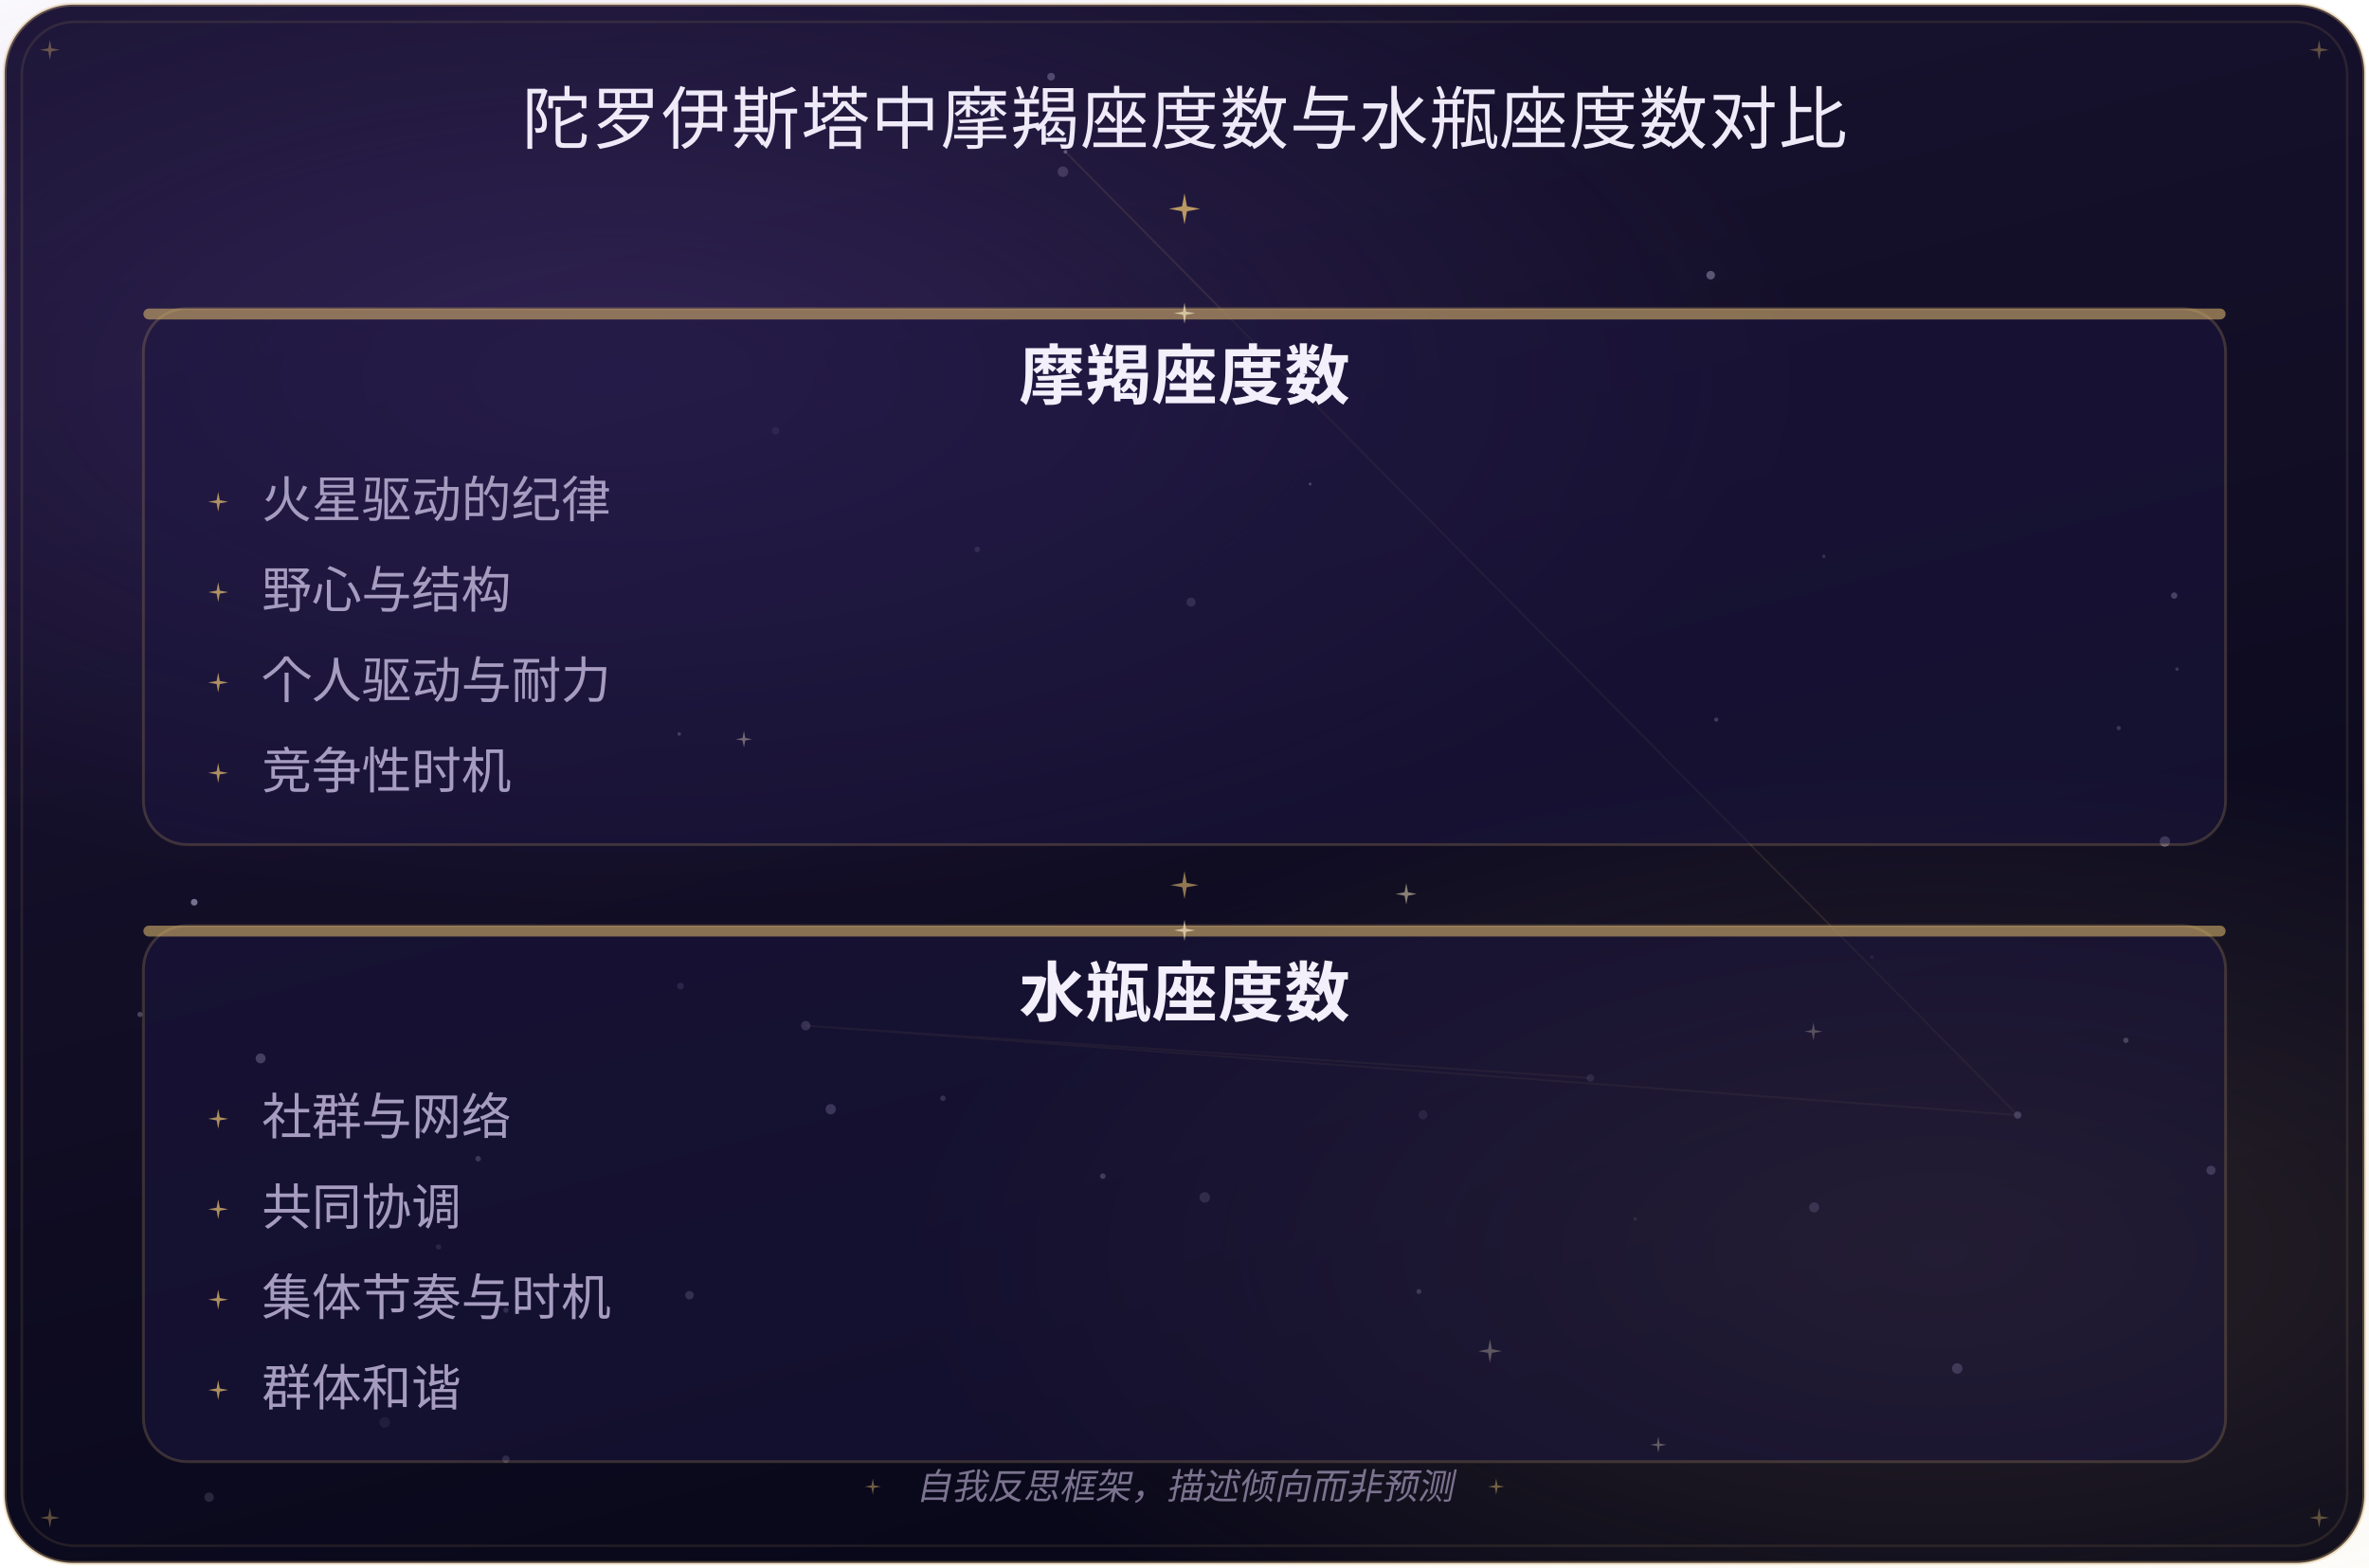
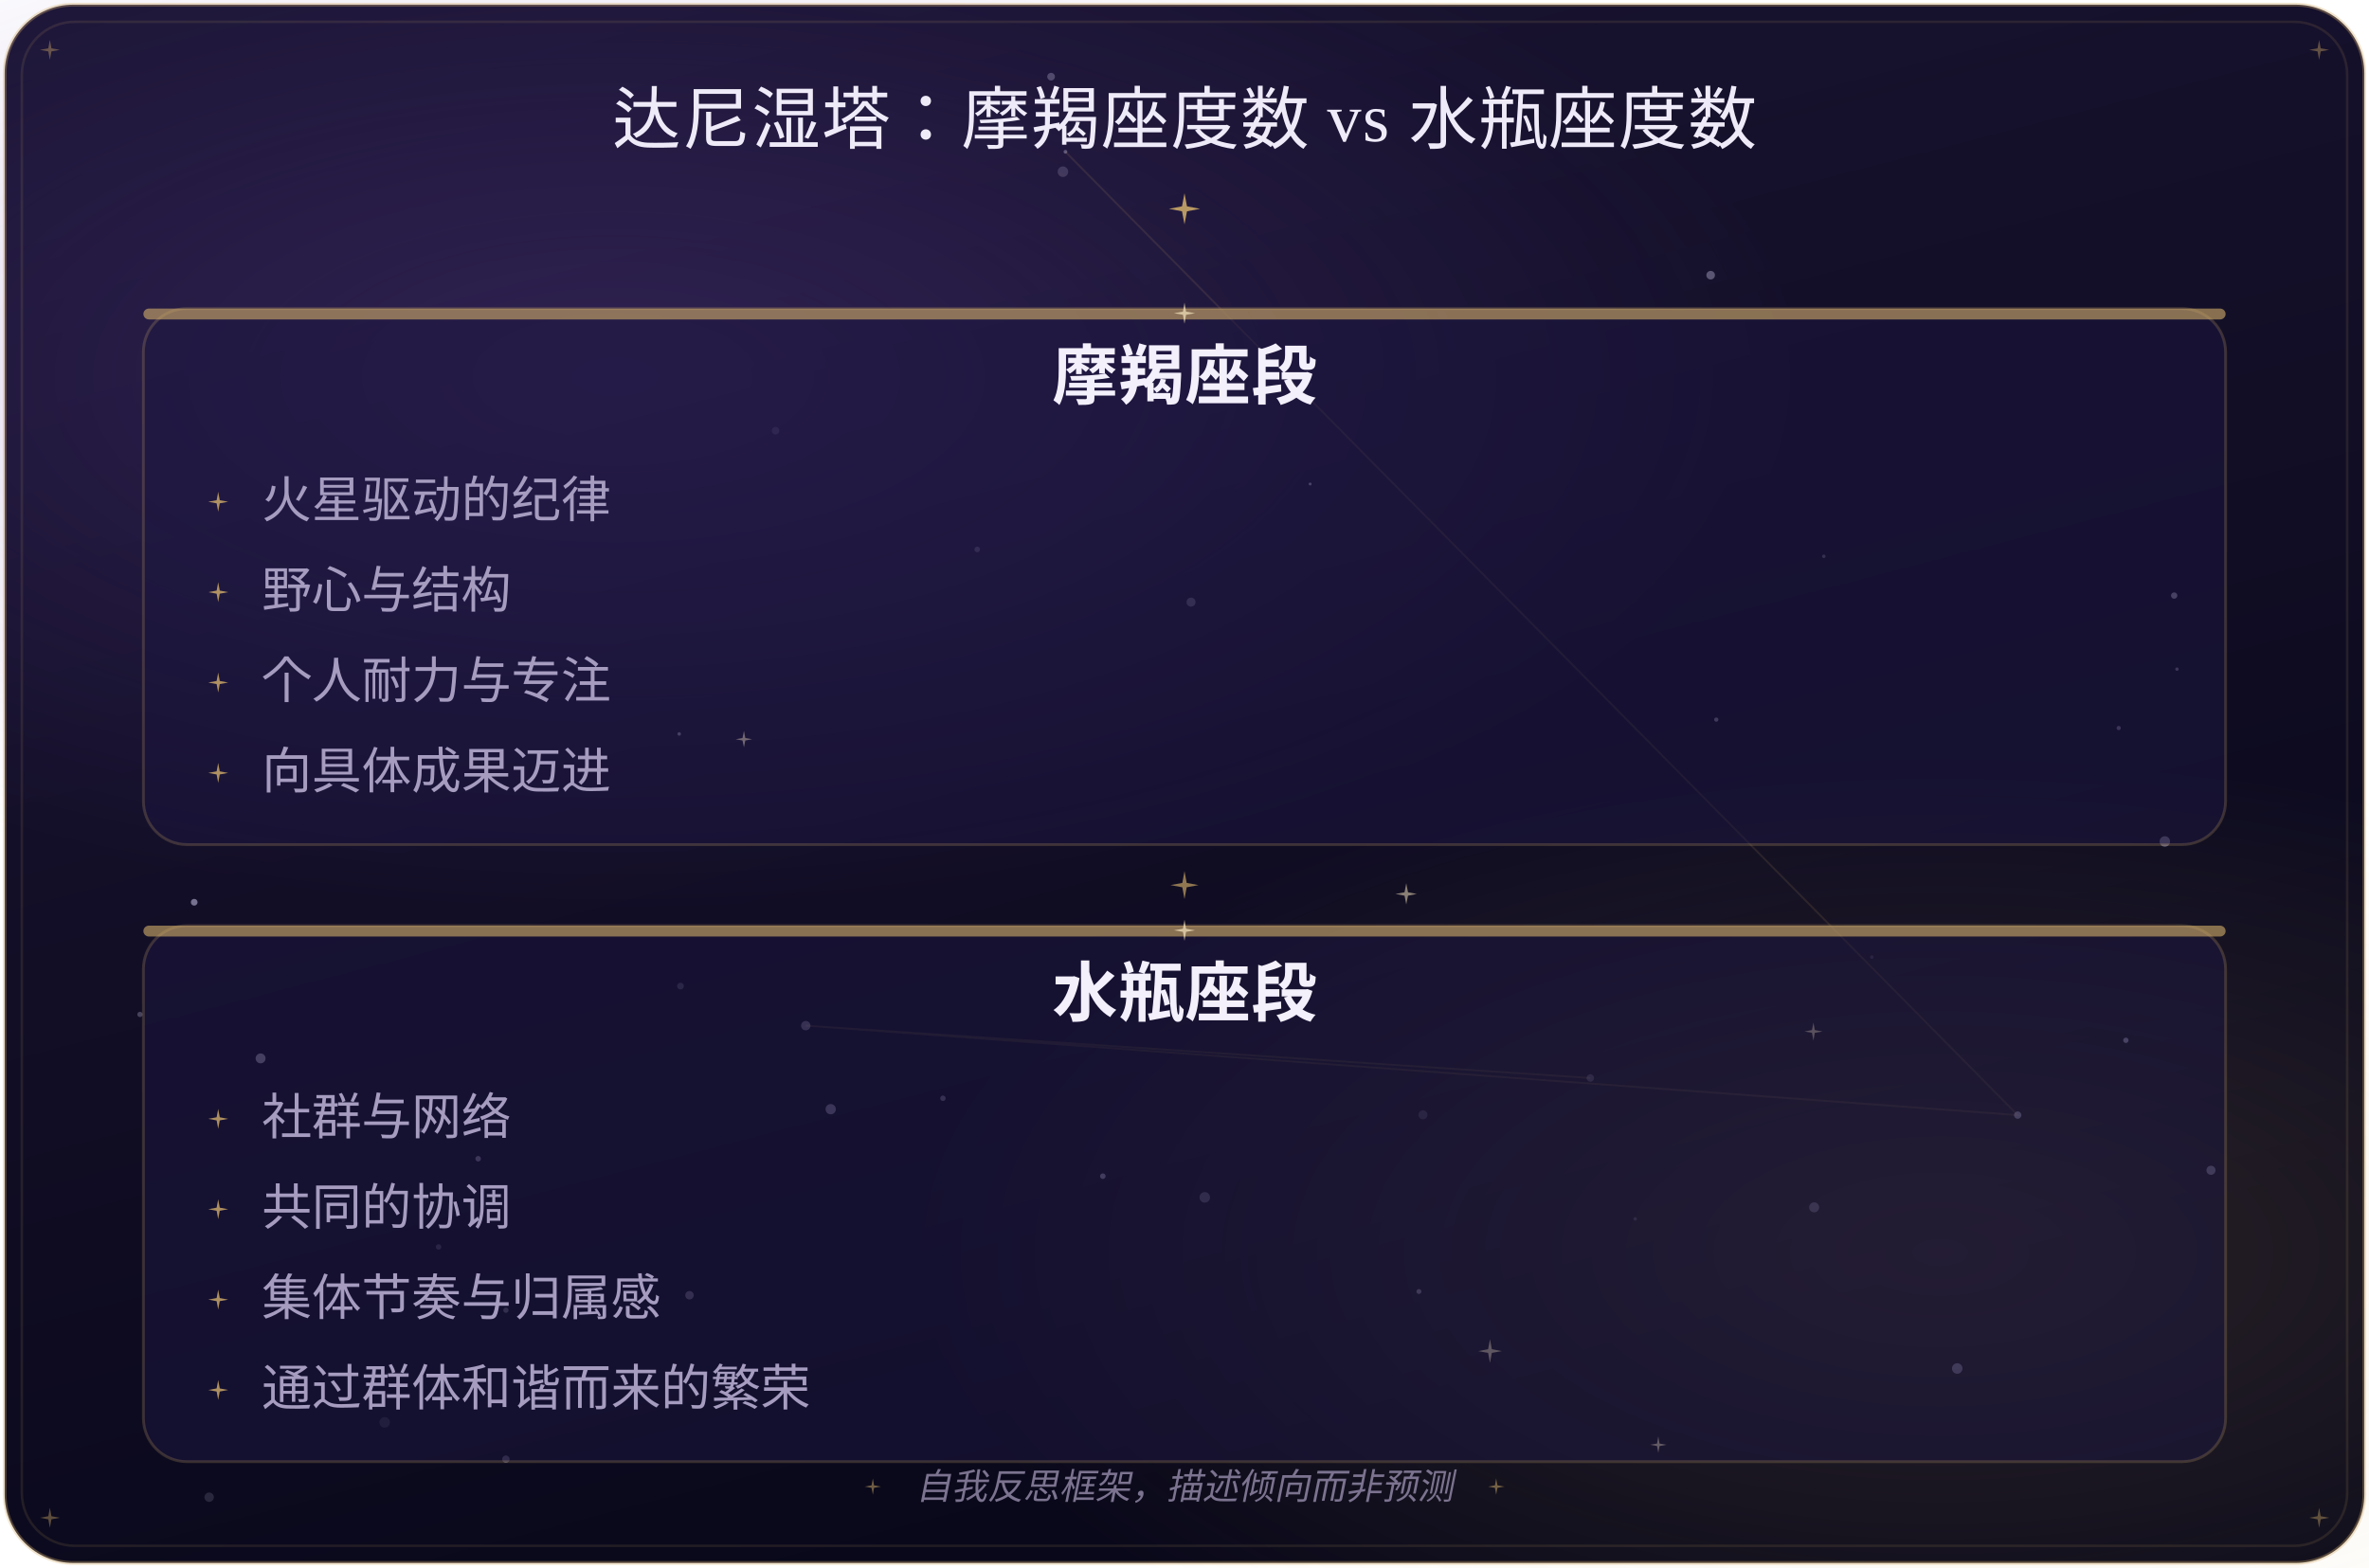
- <svg xmlns="http://www.w3.org/2000/svg" viewBox="0 0 760 503" role="img" aria-label="陀罗伊斯塔中摩羯座度数与水瓶座度数对比">
+ <svg xmlns="http://www.w3.org/2000/svg" viewBox="0 0 760 503" role="img" aria-label="达尼湿塔：摩羯座度数 vs 水瓶座度数">
  <defs>
    <linearGradient id="dhanishtanakshatra1zh-panel" x1="0" y1="0" x2="0.4" y2="1">
      <stop offset="0" stop-color="#1a1433" />
      <stop offset="0.55" stop-color="#120e26" />
      <stop offset="1" stop-color="#09081a" />
    </linearGradient>
    <radialGradient id="dhanishtanakshatra1zh-foil" cx="0.42" cy="0.34" r="0.75">
      <stop offset="0" stop-color="#fbf0d2" />
      <stop offset="0.5" stop-color="#e8c882" />
      <stop offset="1" stop-color="#b8923f" />
    </radialGradient>
    <radialGradient id="dhanishtanakshatra1zh-glow" cx="0.5" cy="0.5" r="0.5">
      <stop offset="0" stop-color="#f6e6bf" />
      <stop offset="1" stop-color="#f6e6bf" stop-opacity="0" />
    </radialGradient>
    <radialGradient id="dhanishtanakshatra1zh-neb1" cx="0.5" cy="0.5" r="0.5">
      <stop offset="0" stop-color="#6f4bb0" stop-opacity="0.28" />
      <stop offset="1" stop-color="#6f4bb0" stop-opacity="0" />
    </radialGradient>
    <radialGradient id="dhanishtanakshatra1zh-neb2" cx="0.5" cy="0.5" r="0.5">
      <stop offset="0" stop-color="#d4af6a" stop-opacity="0.16" />
      <stop offset="1" stop-color="#d4af6a" stop-opacity="0" />
    </radialGradient>
    <linearGradient id="dhanishtanakshatra1zh-rule" x1="0" y1="0" x2="1" y2="0">
      <stop offset="0" stop-color="#d4af6a" stop-opacity="0" />
      <stop offset="0.5" stop-color="#d4af6a" stop-opacity="0.6" />
      <stop offset="1" stop-color="#d4af6a" stop-opacity="0" />
    </linearGradient>
  </defs>
  <rect x="1.5" y="1.5" width="757" height="500" rx="22" fill="url(#dhanishtanakshatra1zh-panel)" />
  <ellipse cx="198" cy="121" rx="380" ry="171" fill="url(#dhanishtanakshatra1zh-neb1)" />
  <ellipse cx="623" cy="402" rx="334" ry="161" fill="url(#dhanishtanakshatra1zh-neb2)" />
  <circle cx="266.5" cy="355.9" r="1.65" fill="#cfc8ea" opacity="0.40" />
  <circle cx="313.5" cy="176.3" r="0.89" fill="#cfc8ea" opacity="0.24" />
  <circle cx="353.8" cy="377.4" r="0.89" fill="#cfc8ea" opacity="0.46" />
  <circle cx="140.7" cy="400.1" r="0.87" fill="#cfc8ea" opacity="0.22" />
  <circle cx="694.5" cy="270.0" r="1.68" fill="#cfc8ea" opacity="0.40" />
  <circle cx="627.9" cy="439.1" r="1.69" fill="#cfc8ea" opacity="0.39" />
  <circle cx="302.5" cy="352.4" r="0.87" fill="#cfc8ea" opacity="0.35" />
  <circle cx="382.1" cy="193.2" r="1.44" fill="#cfc8ea" opacity="0.28" />
  <circle cx="709.3" cy="375.5" r="1.46" fill="#cfc8ea" opacity="0.41" />
  <circle cx="582.0" cy="387.4" r="1.61" fill="#cfc8ea" opacity="0.31" />
  <circle cx="550.6" cy="230.9" r="0.68" fill="#cfc8ea" opacity="0.44" />
  <circle cx="510.2" cy="345.9" r="1.20" fill="#cfc8ea" opacity="0.22" />
  <circle cx="67.1" cy="480.4" r="1.51" fill="#cfc8ea" opacity="0.15" />
  <circle cx="221.2" cy="415.6" r="1.36" fill="#cfc8ea" opacity="0.33" />
  <circle cx="83.6" cy="339.6" r="1.59" fill="#cfc8ea" opacity="0.49" />
  <circle cx="698.4" cy="214.7" r="0.55" fill="#cfc8ea" opacity="0.41" />
  <circle cx="248.8" cy="138.2" r="1.22" fill="#cfc8ea" opacity="0.15" />
  <circle cx="456.5" cy="357.7" r="1.44" fill="#cfc8ea" opacity="0.18" />
  <circle cx="337.2" cy="24.6" r="1.23" fill="#cfc8ea" opacity="0.29" />
  <circle cx="679.7" cy="233.6" r="0.69" fill="#cfc8ea" opacity="0.39" />
  <circle cx="258.5" cy="329.1" r="1.51" fill="#cfc8ea" opacity="0.34" />
  <circle cx="682.0" cy="333.8" r="0.85" fill="#cfc8ea" opacity="0.50" />
  <circle cx="123.4" cy="456.4" r="1.70" fill="#cfc8ea" opacity="0.14" />
  <circle cx="153.4" cy="371.8" r="0.89" fill="#cfc8ea" opacity="0.41" />
  <circle cx="697.5" cy="191.1" r="1.02" fill="#cfc8ea" opacity="0.51" />
  <circle cx="524.6" cy="391.1" r="0.56" fill="#cfc8ea" opacity="0.21" />
  <circle cx="218.3" cy="316.4" r="1.09" fill="#cfc8ea" opacity="0.22" />
  <circle cx="455.2" cy="414.4" r="0.79" fill="#cfc8ea" opacity="0.41" />
  <circle cx="162.3" cy="420.4" r="0.85" fill="#cfc8ea" opacity="0.31" />
  <circle cx="217.9" cy="235.5" r="0.56" fill="#cfc8ea" opacity="0.48" />
  <circle cx="647.3" cy="357.8" r="1.18" fill="#cfc8ea" opacity="0.46" />
  <circle cx="600.5" cy="307.1" r="0.58" fill="#cfc8ea" opacity="0.17" />
  <circle cx="585.1" cy="178.5" r="0.56" fill="#cfc8ea" opacity="0.32" />
  <circle cx="162.3" cy="468.2" r="1.18" fill="#cfc8ea" opacity="0.29" />
  <circle cx="386.5" cy="384.2" r="1.69" fill="#cfc8ea" opacity="0.27" />
  <circle cx="135.2" cy="362.7" r="0.71" fill="#cfc8ea" opacity="0.39" />
  <circle cx="44.9" cy="325.5" r="0.85" fill="#cfc8ea" opacity="0.28" />
  <circle cx="420.3" cy="155.3" r="0.47" fill="#cfc8ea" opacity="0.51" />
  <circle cx="548.8" cy="88.3" r="1.38" fill="#cfc8ea" opacity="0.37" />
  <circle cx="62.3" cy="289.5" r="1.08" fill="#cfc8ea" opacity="0.53" />
  <circle cx="341.0" cy="55.1" r="1.69" fill="#cfc8ea" opacity="0.19" />
  <circle cx="341.8" cy="48.7" r="0.60" fill="#cfc8ea" opacity="0.35" />
  <path d="M 531.992 460.9 L 532.4 463.2 L 534.6 463.576 L 532.4 464.0 L 531.992 466.2 L 531.6 464.0 L 529.4 463.576 L 531.6 463.2 Z" fill="#f6e6bf" opacity="0.657" />
  <path d="M 478.005 429.7 L 478.6 432.9 L 481.8 433.535 L 478.6 434.1 L 478.005 437.3 L 477.4 434.1 L 474.2 433.535 L 477.4 432.9 Z" fill="#f6e6bf" opacity="0.612" />
  <path d="M 238.671 234.5 L 239.1 236.8 L 241.3 237.2 L 239.1 237.6 L 238.671 239.8 L 238.2 237.6 L 236.0 237.2 L 238.2 236.8 Z" fill="#f6e6bf" opacity="0.786" />
  <path d="M 581.777 328.1 L 582.2 330.5 L 584.7 330.98 L 582.2 331.4 L 581.777 333.9 L 581.3 331.4 L 578.9 330.98 L 581.3 330.5 Z" fill="#f6e6bf" opacity="0.565" />
  <path d="M 451.137 283.4 L 451.7 286.3 L 454.5 286.843 L 451.7 287.4 L 451.137 290.2 L 450.6 287.4 L 447.7 286.843 L 450.6 286.3 Z" fill="#f6e6bf" opacity="0.52" />
  <path d="M 510.2 345.9 L 258.5 329.1 L 647.3 357.8 L 341.8 48.7" fill="none" stroke="#d4af6a" stroke-width="0.6" opacity="0.12" />
  <rect x="1.5" y="1.5" width="757" height="500" rx="22" fill="none" stroke="#d4af6a" stroke-opacity="0.34" stroke-width="1.2" />
  <rect x="7" y="7" width="746" height="489" rx="17" fill="none" stroke="#d4af6a" stroke-opacity="0.12" stroke-width="0.8" />
  <path d="M 16 12.8 L 16.5 15.5 L 19.2 16 L 16.5 16.5 L 16 19.2 L 15.5 16.5 L 12.8 16 L 15.5 15.5 Z" fill="#d4af6a" opacity="0.4" />
  <path d="M 744 12.8 L 744.5 15.5 L 747.2 16 L 744.5 16.5 L 744 19.2 L 743.5 16.5 L 740.8 16 L 743.5 15.5 Z" fill="#d4af6a" opacity="0.4" />
  <path d="M 16 483.8 L 16.5 486.5 L 19.2 487 L 16.5 487.5 L 16 490.2 L 15.5 487.5 L 12.8 487 L 15.5 486.5 Z" fill="#d4af6a" opacity="0.4" />
  <path d="M 744 483.8 L 744.5 486.5 L 747.2 487 L 744.5 487.5 L 744 490.2 L 743.5 487.5 L 740.8 487 L 743.5 486.5 Z" fill="#d4af6a" opacity="0.4" />
-   <text x="380" y="46" text-anchor="middle" font-family="Georgia, 'Times New Roman', serif" font-size="22" letter-spacing="0.4" fill="#efeaf8">陀罗伊斯塔中摩羯座度数与水瓶座度数对比</text>
+   <text x="380" y="46" text-anchor="middle" font-family="Georgia, 'Times New Roman', serif" font-size="22" letter-spacing="0.4" fill="#efeaf8">达尼湿塔：摩羯座度数 vs 水瓶座度数</text>
  <line x1="230" y1="67" x2="368" y2="67" stroke="url(#dhanishtanakshatra1zh-rule)" stroke-width="1" />
  <line x1="392" y1="67" x2="530" y2="67" stroke="url(#dhanishtanakshatra1zh-rule)" stroke-width="1" />
  <path d="M 380 62.0 L 380.8 66.2 L 385.0 67 L 380.8 67.8 L 380 72.0 L 379.2 67.8 L 375.0 67 L 379.2 66.2 Z" fill="#d4af6a" opacity="0.85" />
  <rect x="46" y="99" width="668" height="172.0" rx="14" fill="#1d1740" fill-opacity="0.5" stroke="#d4af6a" stroke-opacity="0.22" stroke-width="0.9" />
  <rect x="46" y="99" width="668" height="3.5" rx="1.8" fill="#d4af6a" fill-opacity="0.6" />
  <path d="M 380 97.1 L 380.5 100.0 L 383.4 100.5 L 380.5 101.0 L 380 103.9 L 379.5 101.0 L 376.6 100.5 L 379.5 100.0 Z" fill="#f6e6bf" opacity="0.7" />
-   <text x="380" y="128.0" text-anchor="middle" font-family="Georgia, 'Times New Roman', serif" font-size="21" font-weight="700" letter-spacing="0.3" fill="#f3effb">摩羯座度数</text>
+   <text x="380" y="128.0" text-anchor="middle" font-family="Georgia, 'Times New Roman', serif" font-size="21" font-weight="700" letter-spacing="0.3" fill="#f3effb">摩羯座段</text>
  <path d="M 70 157.8 L 70.5 160.5 L 73.2 161 L 70.5 161.5 L 70 164.2 L 69.5 161.5 L 66.8 161 L 69.5 160.5 Z" fill="#d4af6a" opacity="0.8" />
  <text x="84" y="166.0" font-family="Helvetica, Arial, sans-serif" font-size="16" fill="#a59cc0">火星驱动的纪律</text>
  <path d="M 70 186.8 L 70.5 189.5 L 73.2 190 L 70.5 190.5 L 70 193.2 L 69.5 190.5 L 66.8 190 L 69.5 189.5 Z" fill="#d4af6a" opacity="0.8" />
  <text x="84" y="195.0" font-family="Helvetica, Arial, sans-serif" font-size="16" fill="#a59cc0">野心与结构</text>
  <path d="M 70 215.8 L 70.5 218.5 L 73.2 219 L 70.5 219.5 L 70 222.2 L 69.5 219.5 L 66.8 219 L 69.5 218.5 Z" fill="#d4af6a" opacity="0.8" />
-   <text x="84" y="224.0" font-family="Helvetica, Arial, sans-serif" font-size="16" fill="#a59cc0">个人驱动与耐力</text>
+   <text x="84" y="224.0" font-family="Helvetica, Arial, sans-serif" font-size="16" fill="#a59cc0">个人耐力与专注</text>
  <path d="M 70 244.8 L 70.5 247.5 L 73.2 248 L 70.5 248.5 L 70 251.2 L 69.5 248.5 L 66.8 248 L 69.5 247.5 Z" fill="#d4af6a" opacity="0.8" />
-   <text x="84" y="253.0" font-family="Helvetica, Arial, sans-serif" font-size="16" fill="#a59cc0">竞争性时机</text>
+   <text x="84" y="253.0" font-family="Helvetica, Arial, sans-serif" font-size="16" fill="#a59cc0">向具体成果迈进</text>
  <path d="M 380 279.5 L 380.7 283.3 L 384.5 284 L 380.7 284.7 L 380 288.5 L 379.3 284.7 L 375.5 284 L 379.3 283.3 Z" fill="#d4af6a" opacity="0.65" />
  <rect x="46" y="297" width="668" height="172.0" rx="14" fill="#1d1740" fill-opacity="0.5" stroke="#d4af6a" stroke-opacity="0.22" stroke-width="0.9" />
  <rect x="46" y="297" width="668" height="3.5" rx="1.8" fill="#d4af6a" fill-opacity="0.6" />
  <path d="M 380 295.1 L 380.5 298.0 L 383.4 298.5 L 380.5 299.0 L 380 301.9 L 379.5 299.0 L 376.6 298.5 L 379.5 298.0 Z" fill="#f6e6bf" opacity="0.7" />
-   <text x="380" y="326.0" text-anchor="middle" font-family="Georgia, 'Times New Roman', serif" font-size="21" font-weight="700" letter-spacing="0.3" fill="#f3effb">水瓶座度数</text>
+   <text x="380" y="326.0" text-anchor="middle" font-family="Georgia, 'Times New Roman', serif" font-size="21" font-weight="700" letter-spacing="0.3" fill="#f3effb">水瓶座段</text>
  <path d="M 70 355.8 L 70.5 358.5 L 73.2 359 L 70.5 359.5 L 70 362.2 L 69.5 359.5 L 66.8 359 L 69.5 358.5 Z" fill="#d4af6a" opacity="0.8" />
  <text x="84" y="364.0" font-family="Helvetica, Arial, sans-serif" font-size="16" fill="#a59cc0">社群与网络</text>
  <path d="M 70 384.8 L 70.5 387.5 L 73.2 388 L 70.5 388.5 L 70 391.2 L 69.5 388.5 L 66.8 388 L 69.5 387.5 Z" fill="#d4af6a" opacity="0.8" />
-   <text x="84" y="393.0" font-family="Helvetica, Arial, sans-serif" font-size="16" fill="#a59cc0">共同协调</text>
+   <text x="84" y="393.0" font-family="Helvetica, Arial, sans-serif" font-size="16" fill="#a59cc0">共同的协调</text>
  <path d="M 70 413.8 L 70.5 416.5 L 73.2 417 L 70.5 417.5 L 70 420.2 L 69.5 417.5 L 66.8 417 L 69.5 416.5 Z" fill="#d4af6a" opacity="0.8" />
-   <text x="84" y="422.0" font-family="Helvetica, Arial, sans-serif" font-size="16" fill="#a59cc0">集体节奏与时机</text>
+   <text x="84" y="422.0" font-family="Helvetica, Arial, sans-serif" font-size="16" fill="#a59cc0">集体节奏与归属感</text>
  <path d="M 70 442.8 L 70.5 445.5 L 73.2 446 L 70.5 446.5 L 70 449.2 L 69.5 446.5 L 66.8 446 L 69.5 445.5 Z" fill="#d4af6a" opacity="0.8" />
-   <text x="84" y="451.0" font-family="Helvetica, Arial, sans-serif" font-size="16" fill="#a59cc0">群体和谐</text>
+   <text x="84" y="451.0" font-family="Helvetica, Arial, sans-serif" font-size="16" fill="#a59cc0">通过群体和谐而来的繁荣</text>
  <path d="M 280.025 474.4 L 280.4 476.6 L 282.6 477 L 280.4 477.4 L 280.025 479.6 L 279.6 477.4 L 277.4 477 L 279.6 476.6 Z" fill="#d4af6a" opacity="0.5" />
  <text x="380" y="481" text-anchor="middle" font-family="Georgia, 'Times New Roman', serif" font-style="italic" font-size="11.5" fill="#7b738f">自我反思框架，描述倾向而非预测</text>
  <path d="M 479.975 474.4 L 480.4 476.6 L 482.6 477 L 480.4 477.4 L 479.975 479.6 L 479.6 477.4 L 477.4 477 L 479.6 476.6 Z" fill="#d4af6a" opacity="0.5" />
</svg>
